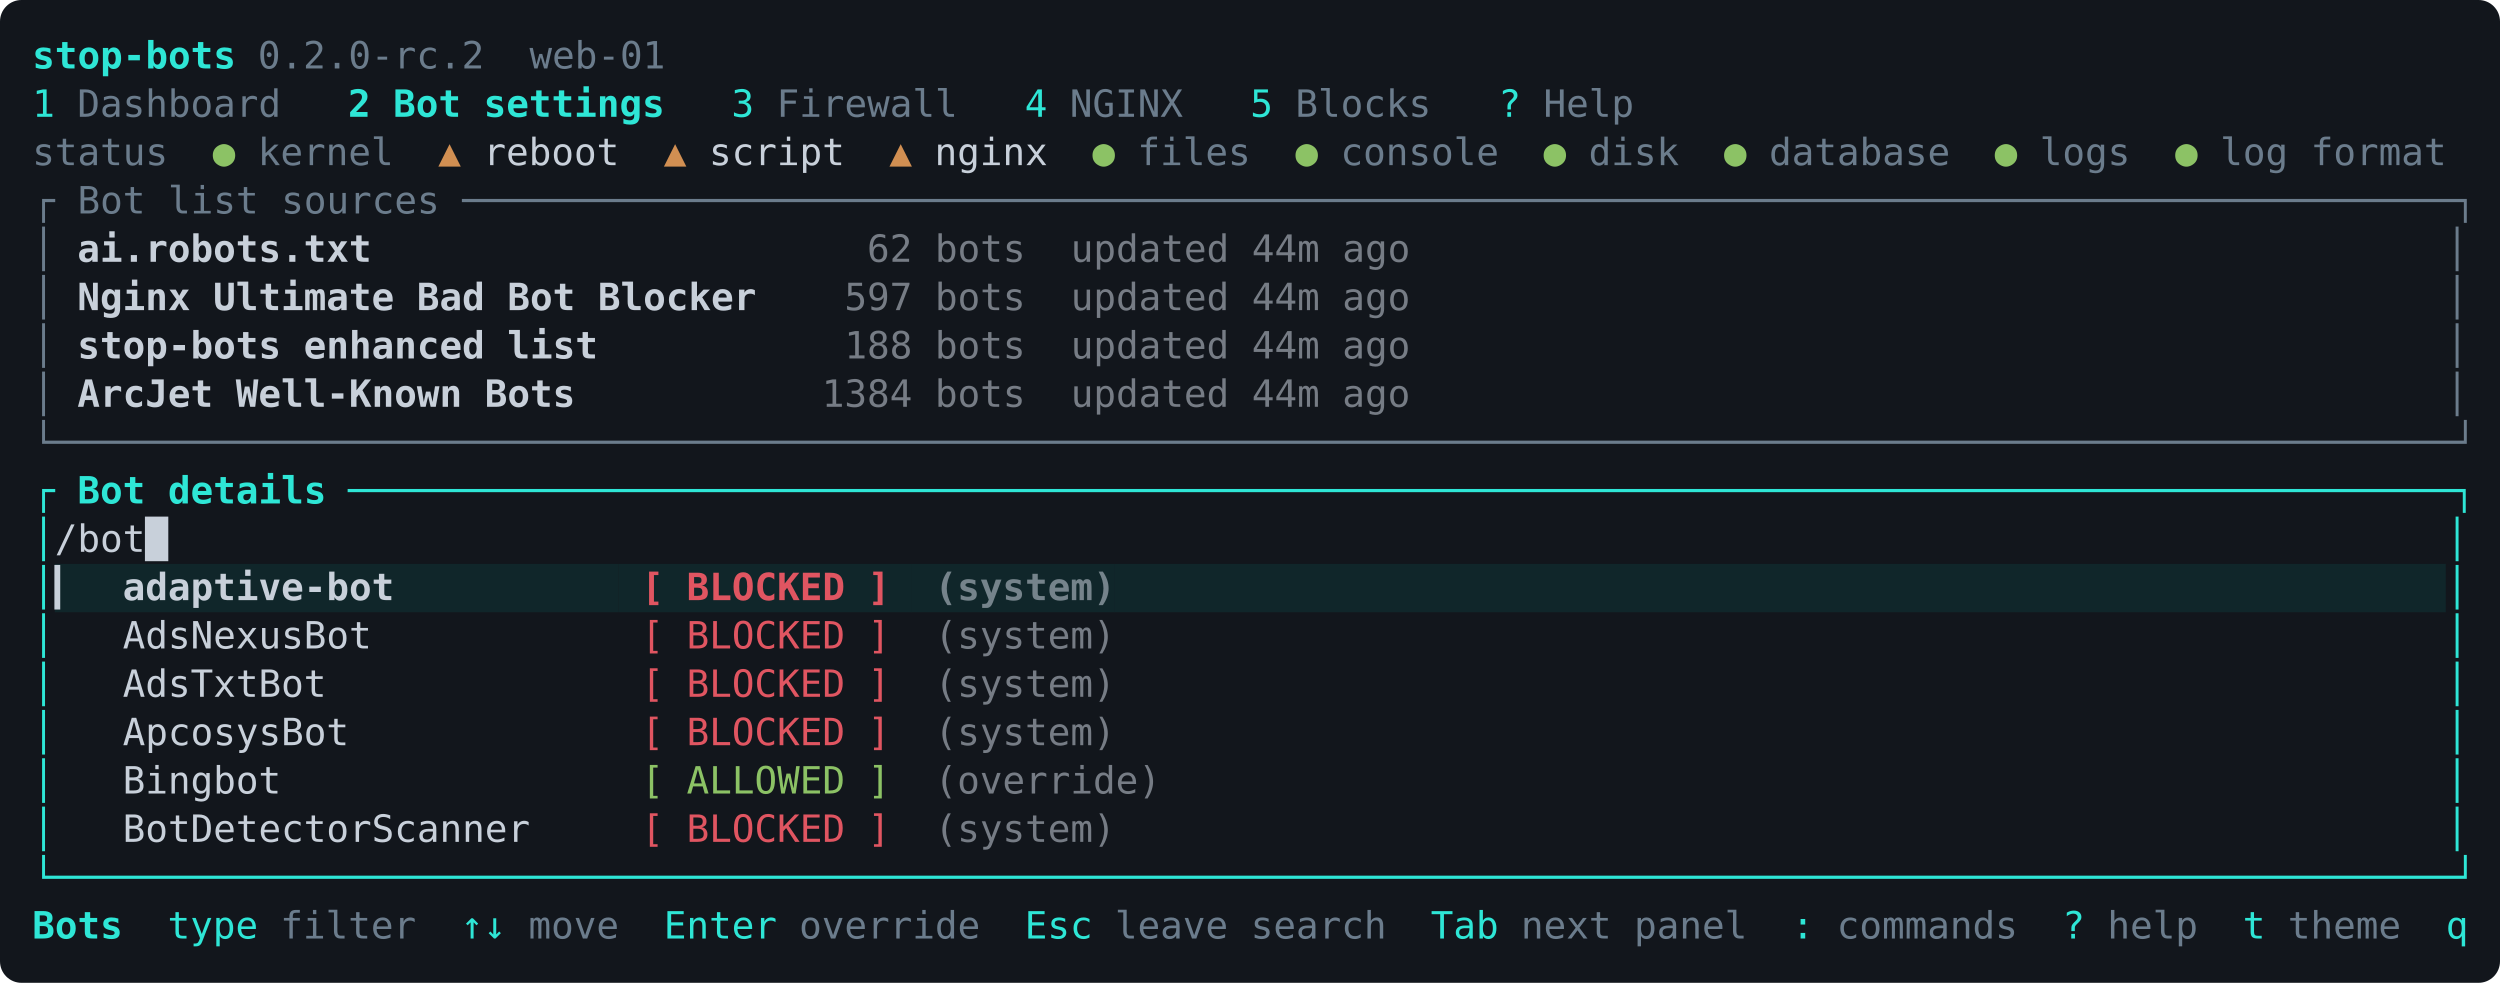
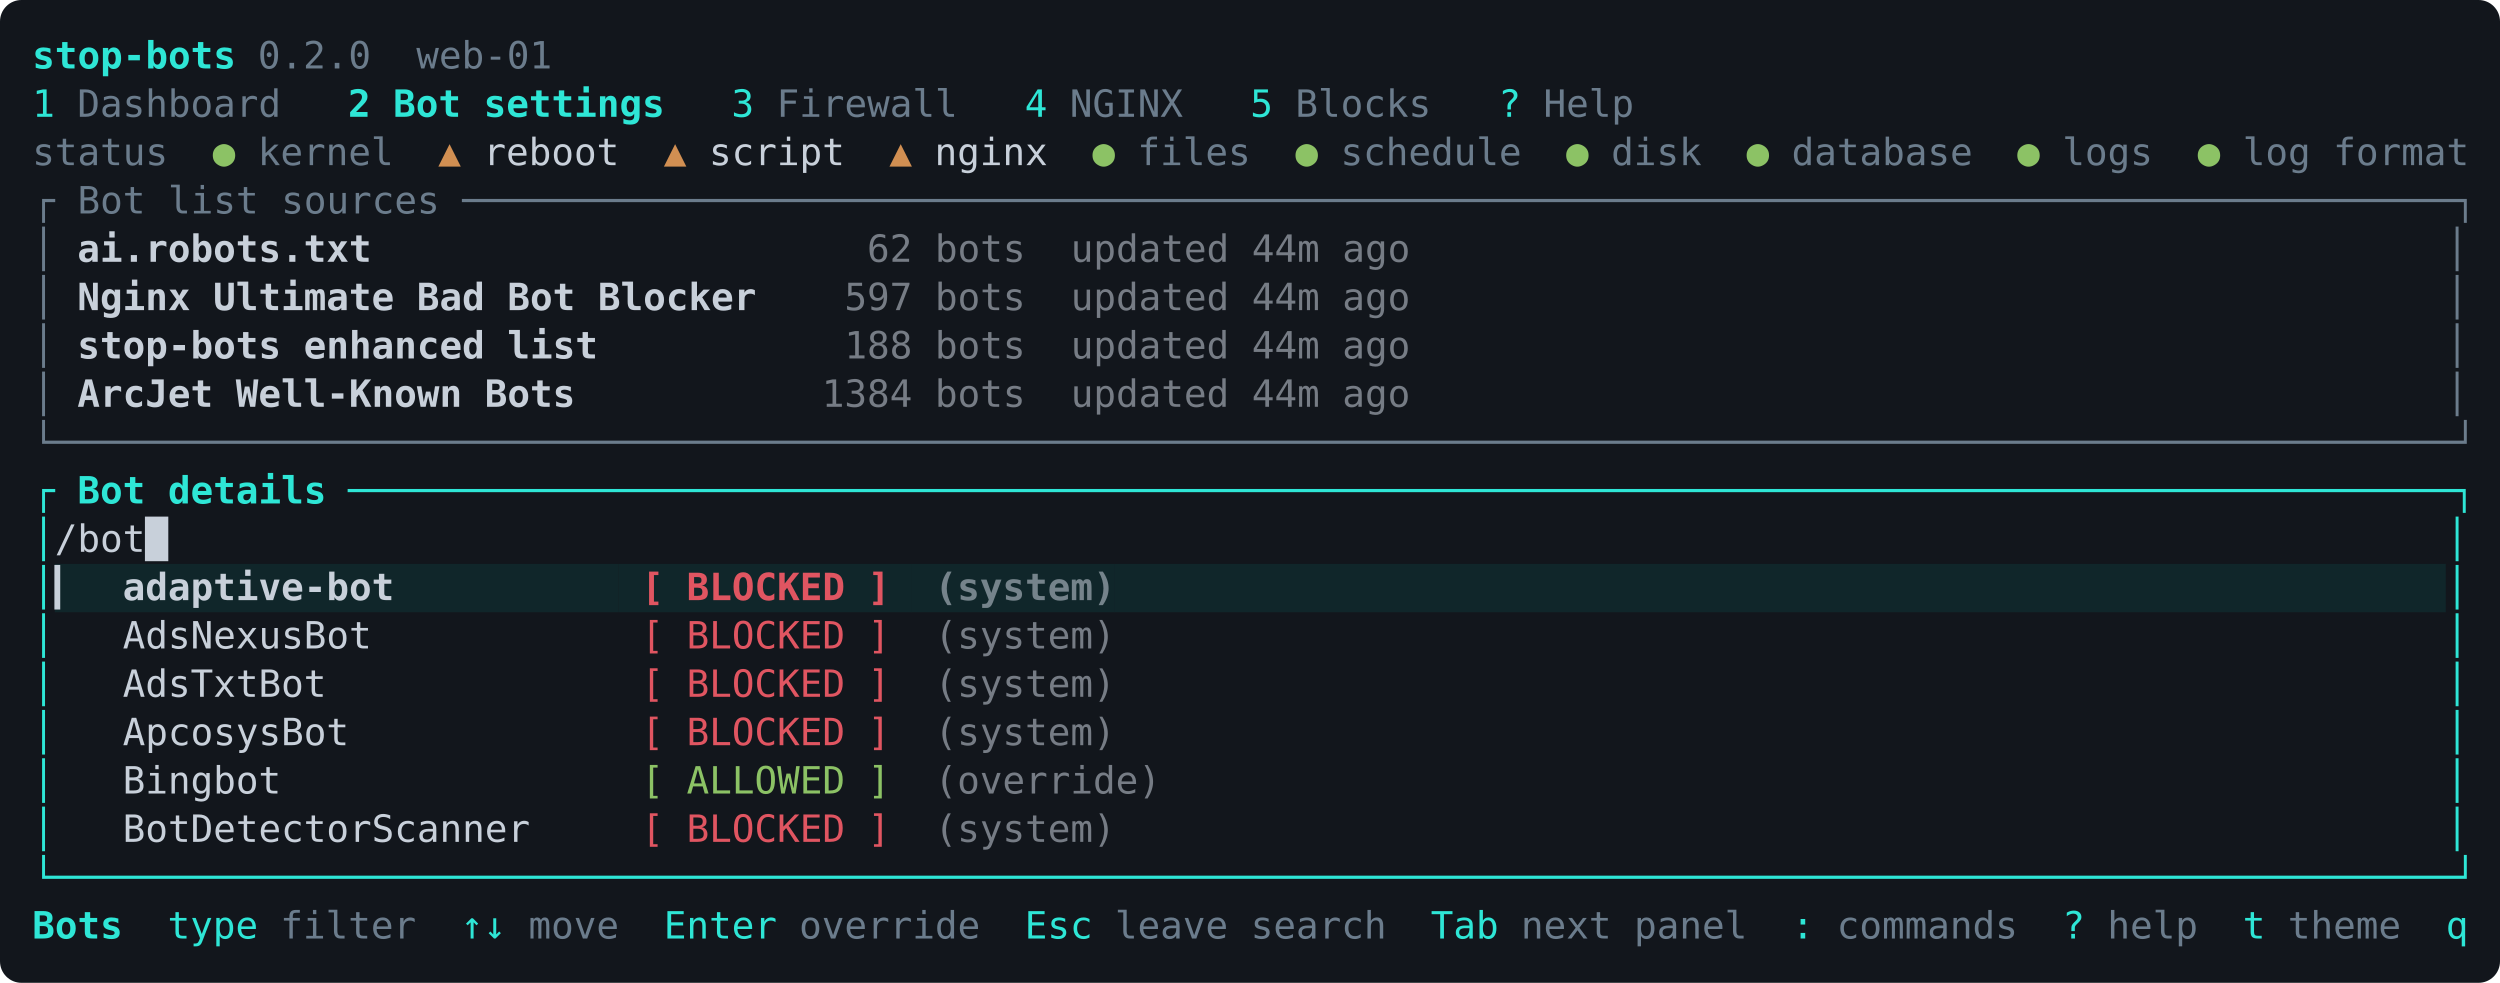
<svg xmlns="http://www.w3.org/2000/svg" viewBox="0 0 931 366" width="931" height="366" font-family="ui-monospace,SFMono-Regular,Menlo,Consolas,'DejaVu Sans Mono',monospace" font-size="14">
  <rect width="100%" height="100%" rx="8" fill="#12161c" />
  <rect x="20.4" y="210.0" width="210.0" height="18.0" fill="#10262a" />
  <rect x="230.4" y="210.0" width="109.2" height="18.0" fill="#10262a" />
  <rect x="339.6" y="210.0" width="75.6" height="18.0" fill="#10262a" />
  <rect x="415.2" y="210.0" width="495.6" height="18.0" fill="#10262a" />
  <text x="12.0" y="25.5" fill="#2ee6d6" textLength="75.6" lengthAdjust="spacingAndGlyphs" xml:space="preserve" font-weight="bold">stop-bots</text>
-   <text x="87.6" y="25.5" fill="#6b7c8c" textLength="159.6" lengthAdjust="spacingAndGlyphs" xml:space="preserve"> 0.2.0-rc.2  web-01</text>
+   <text x="87.6" y="25.5" fill="#6b7c8c" textLength="117.6" lengthAdjust="spacingAndGlyphs" xml:space="preserve"> 0.2.0  web-01</text>
  <text x="12.0" y="43.5" fill="#2ee6d6" textLength="8.4" lengthAdjust="spacingAndGlyphs" xml:space="preserve">1</text>
  <text x="28.8" y="43.5" fill="#6b7c8c" textLength="75.6" lengthAdjust="spacingAndGlyphs" xml:space="preserve">Dashboard</text>
  <text x="129.6" y="43.5" fill="#2ee6d6" textLength="8.4" lengthAdjust="spacingAndGlyphs" xml:space="preserve" font-weight="bold">2</text>
  <text x="146.4" y="43.5" fill="#2ee6d6" textLength="100.8" lengthAdjust="spacingAndGlyphs" xml:space="preserve" font-weight="bold">Bot settings</text>
  <text x="272.4" y="43.5" fill="#2ee6d6" textLength="8.4" lengthAdjust="spacingAndGlyphs" xml:space="preserve">3</text>
  <text x="289.2" y="43.5" fill="#6b7c8c" textLength="67.2" lengthAdjust="spacingAndGlyphs" xml:space="preserve">Firewall</text>
  <text x="381.6" y="43.5" fill="#2ee6d6" textLength="8.4" lengthAdjust="spacingAndGlyphs" xml:space="preserve">4</text>
  <text x="398.4" y="43.5" fill="#6b7c8c" textLength="42.0" lengthAdjust="spacingAndGlyphs" xml:space="preserve">NGINX</text>
  <text x="465.6" y="43.5" fill="#2ee6d6" textLength="8.4" lengthAdjust="spacingAndGlyphs" xml:space="preserve">5</text>
  <text x="482.4" y="43.5" fill="#6b7c8c" textLength="50.4" lengthAdjust="spacingAndGlyphs" xml:space="preserve">Blocks</text>
  <text x="558.0" y="43.5" fill="#2ee6d6" textLength="8.4" lengthAdjust="spacingAndGlyphs" xml:space="preserve">?</text>
  <text x="574.8" y="43.5" fill="#6b7c8c" textLength="33.6" lengthAdjust="spacingAndGlyphs" xml:space="preserve">Help</text>
  <text x="12.0" y="61.5" fill="#6b7c8c" textLength="50.4" lengthAdjust="spacingAndGlyphs" xml:space="preserve">status</text>
  <text x="79.2" y="61.5" fill="#8cc265" textLength="8.4" lengthAdjust="spacingAndGlyphs" xml:space="preserve">●</text>
  <text x="96.0" y="61.5" fill="#6b7c8c" textLength="50.4" lengthAdjust="spacingAndGlyphs" xml:space="preserve">kernel</text>
  <text x="163.2" y="61.5" fill="#d18f52" textLength="8.4" lengthAdjust="spacingAndGlyphs" xml:space="preserve">▲</text>
  <text x="171.6" y="61.5" fill="#c8d0da" textLength="75.6" lengthAdjust="spacingAndGlyphs" xml:space="preserve"> reboot  </text>
  <text x="247.2" y="61.5" fill="#d18f52" textLength="8.4" lengthAdjust="spacingAndGlyphs" xml:space="preserve">▲</text>
  <text x="255.6" y="61.5" fill="#c8d0da" textLength="75.6" lengthAdjust="spacingAndGlyphs" xml:space="preserve"> script  </text>
  <text x="331.2" y="61.5" fill="#d18f52" textLength="8.4" lengthAdjust="spacingAndGlyphs" xml:space="preserve">▲</text>
  <text x="339.6" y="61.5" fill="#c8d0da" textLength="67.2" lengthAdjust="spacingAndGlyphs" xml:space="preserve"> nginx  </text>
  <text x="406.8" y="61.5" fill="#8cc265" textLength="8.4" lengthAdjust="spacingAndGlyphs" xml:space="preserve">●</text>
  <text x="423.6" y="61.5" fill="#6b7c8c" textLength="42.0" lengthAdjust="spacingAndGlyphs" xml:space="preserve">files</text>
  <text x="482.4" y="61.5" fill="#8cc265" textLength="8.4" lengthAdjust="spacingAndGlyphs" xml:space="preserve">●</text>
-   <text x="499.2" y="61.5" fill="#6b7c8c" textLength="58.8" lengthAdjust="spacingAndGlyphs" xml:space="preserve">console</text>
-   <text x="574.8" y="61.5" fill="#8cc265" textLength="8.4" lengthAdjust="spacingAndGlyphs" xml:space="preserve">●</text>
-   <text x="591.6" y="61.5" fill="#6b7c8c" textLength="33.6" lengthAdjust="spacingAndGlyphs" xml:space="preserve">disk</text>
-   <text x="642.0" y="61.5" fill="#8cc265" textLength="8.4" lengthAdjust="spacingAndGlyphs" xml:space="preserve">●</text>
-   <text x="658.8" y="61.5" fill="#6b7c8c" textLength="67.2" lengthAdjust="spacingAndGlyphs" xml:space="preserve">database</text>
-   <text x="742.8" y="61.5" fill="#8cc265" textLength="8.4" lengthAdjust="spacingAndGlyphs" xml:space="preserve">●</text>
-   <text x="759.6" y="61.5" fill="#6b7c8c" textLength="33.6" lengthAdjust="spacingAndGlyphs" xml:space="preserve">logs</text>
-   <text x="810.0" y="61.5" fill="#8cc265" textLength="8.4" lengthAdjust="spacingAndGlyphs" xml:space="preserve">●</text>
-   <text x="826.8" y="61.5" fill="#6b7c8c" textLength="84.0" lengthAdjust="spacingAndGlyphs" xml:space="preserve">log format</text>
+   <text x="499.2" y="61.5" fill="#6b7c8c" textLength="67.2" lengthAdjust="spacingAndGlyphs" xml:space="preserve">schedule</text>
+   <text x="583.2" y="61.5" fill="#8cc265" textLength="8.4" lengthAdjust="spacingAndGlyphs" xml:space="preserve">●</text>
+   <text x="600.0" y="61.5" fill="#6b7c8c" textLength="33.6" lengthAdjust="spacingAndGlyphs" xml:space="preserve">disk</text>
+   <text x="650.4" y="61.5" fill="#8cc265" textLength="8.4" lengthAdjust="spacingAndGlyphs" xml:space="preserve">●</text>
+   <text x="667.2" y="61.5" fill="#6b7c8c" textLength="67.2" lengthAdjust="spacingAndGlyphs" xml:space="preserve">database</text>
+   <text x="751.2" y="61.5" fill="#8cc265" textLength="8.4" lengthAdjust="spacingAndGlyphs" xml:space="preserve">●</text>
+   <text x="768.0" y="61.5" fill="#6b7c8c" textLength="33.6" lengthAdjust="spacingAndGlyphs" xml:space="preserve">logs</text>
+   <text x="818.4" y="61.5" fill="#8cc265" textLength="8.4" lengthAdjust="spacingAndGlyphs" xml:space="preserve">●</text>
+   <text x="835.2" y="61.5" fill="#6b7c8c" textLength="84.0" lengthAdjust="spacingAndGlyphs" xml:space="preserve">log format</text>
  <text x="12.0" y="79.5" fill="#6b7c8c" textLength="907.2" lengthAdjust="spacingAndGlyphs" xml:space="preserve">┌ Bot list sources ────────────────────────────────────────────────────────────────────────────────────────┐</text>
  <text x="12.0" y="97.5" fill="#6b7c8c" textLength="8.4" lengthAdjust="spacingAndGlyphs" xml:space="preserve">│</text>
  <text x="28.8" y="97.5" fill="#c8d0da" textLength="268.8" lengthAdjust="spacingAndGlyphs" xml:space="preserve" font-weight="bold">ai.robots.txt                   </text>
  <text x="297.6" y="97.5" fill="#c8d0da" textLength="226.8" lengthAdjust="spacingAndGlyphs" xml:space="preserve" opacity="0.55">   62 bots  updated 44m ago</text>
  <text x="910.8" y="97.5" fill="#6b7c8c" textLength="8.4" lengthAdjust="spacingAndGlyphs" xml:space="preserve">│</text>
  <text x="12.0" y="115.5" fill="#6b7c8c" textLength="8.4" lengthAdjust="spacingAndGlyphs" xml:space="preserve">│</text>
  <text x="28.8" y="115.5" fill="#c8d0da" textLength="268.8" lengthAdjust="spacingAndGlyphs" xml:space="preserve" font-weight="bold">Nginx Ultimate Bad Bot Blocker  </text>
  <text x="297.6" y="115.5" fill="#c8d0da" textLength="226.8" lengthAdjust="spacingAndGlyphs" xml:space="preserve" opacity="0.55">  597 bots  updated 44m ago</text>
  <text x="910.8" y="115.5" fill="#6b7c8c" textLength="8.4" lengthAdjust="spacingAndGlyphs" xml:space="preserve">│</text>
  <text x="12.0" y="133.5" fill="#6b7c8c" textLength="8.4" lengthAdjust="spacingAndGlyphs" xml:space="preserve">│</text>
  <text x="28.8" y="133.5" fill="#c8d0da" textLength="268.8" lengthAdjust="spacingAndGlyphs" xml:space="preserve" font-weight="bold">stop-bots enhanced list         </text>
  <text x="297.6" y="133.5" fill="#c8d0da" textLength="226.8" lengthAdjust="spacingAndGlyphs" xml:space="preserve" opacity="0.55">  188 bots  updated 44m ago</text>
  <text x="910.8" y="133.5" fill="#6b7c8c" textLength="8.4" lengthAdjust="spacingAndGlyphs" xml:space="preserve">│</text>
  <text x="12.0" y="151.5" fill="#6b7c8c" textLength="8.4" lengthAdjust="spacingAndGlyphs" xml:space="preserve">│</text>
  <text x="28.8" y="151.5" fill="#c8d0da" textLength="268.8" lengthAdjust="spacingAndGlyphs" xml:space="preserve" font-weight="bold">ArcJet Well-Known Bots          </text>
  <text x="297.6" y="151.5" fill="#c8d0da" textLength="226.8" lengthAdjust="spacingAndGlyphs" xml:space="preserve" opacity="0.55"> 1384 bots  updated 44m ago</text>
  <text x="910.8" y="151.5" fill="#6b7c8c" textLength="8.4" lengthAdjust="spacingAndGlyphs" xml:space="preserve">│</text>
  <text x="12.0" y="169.5" fill="#6b7c8c" textLength="907.2" lengthAdjust="spacingAndGlyphs" xml:space="preserve">└──────────────────────────────────────────────────────────────────────────────────────────────────────────┘</text>
  <text x="12.0" y="187.5" fill="#2ee6d6" textLength="8.4" lengthAdjust="spacingAndGlyphs" xml:space="preserve">┌</text>
  <text x="20.4" y="187.5" fill="#2ee6d6" textLength="109.2" lengthAdjust="spacingAndGlyphs" xml:space="preserve" font-weight="bold"> Bot details </text>
  <text x="129.6" y="187.5" fill="#2ee6d6" textLength="789.6" lengthAdjust="spacingAndGlyphs" xml:space="preserve">─────────────────────────────────────────────────────────────────────────────────────────────┐</text>
  <text x="12.0" y="205.5" fill="#2ee6d6" textLength="8.4" lengthAdjust="spacingAndGlyphs" xml:space="preserve">│</text>
  <text x="20.4" y="205.5" fill="#c8d0da" textLength="890.4" lengthAdjust="spacingAndGlyphs" xml:space="preserve">/bot█                                                                                                     </text>
  <text x="910.8" y="205.5" fill="#2ee6d6" textLength="8.4" lengthAdjust="spacingAndGlyphs" xml:space="preserve">│</text>
  <text x="12.0" y="223.5" fill="#2ee6d6" textLength="8.4" lengthAdjust="spacingAndGlyphs" xml:space="preserve">│</text>
  <text x="20.4" y="223.5" fill="#c8d0da" textLength="210.0" lengthAdjust="spacingAndGlyphs" xml:space="preserve" font-weight="bold">▎  adaptive-bot          </text>
  <text x="230.4" y="223.5" fill="#e05561" textLength="109.2" lengthAdjust="spacingAndGlyphs" xml:space="preserve" font-weight="bold"> [ BLOCKED ] </text>
  <text x="339.6" y="223.5" fill="#c8d0da" textLength="75.6" lengthAdjust="spacingAndGlyphs" xml:space="preserve" font-weight="bold" opacity="0.55"> (system)</text>
  <text x="910.8" y="223.5" fill="#2ee6d6" textLength="8.4" lengthAdjust="spacingAndGlyphs" xml:space="preserve">│</text>
  <text x="12.0" y="241.5" fill="#2ee6d6" textLength="8.4" lengthAdjust="spacingAndGlyphs" xml:space="preserve">│</text>
  <text x="20.4" y="241.5" fill="#c8d0da" textLength="210.0" lengthAdjust="spacingAndGlyphs" xml:space="preserve">   AdsNexusBot           </text>
  <text x="230.4" y="241.5" fill="#e05561" textLength="109.2" lengthAdjust="spacingAndGlyphs" xml:space="preserve"> [ BLOCKED ] </text>
  <text x="339.6" y="241.5" fill="#c8d0da" textLength="75.6" lengthAdjust="spacingAndGlyphs" xml:space="preserve" opacity="0.55"> (system)</text>
  <text x="910.8" y="241.5" fill="#2ee6d6" textLength="8.4" lengthAdjust="spacingAndGlyphs" xml:space="preserve">│</text>
  <text x="12.0" y="259.5" fill="#2ee6d6" textLength="8.4" lengthAdjust="spacingAndGlyphs" xml:space="preserve">│</text>
  <text x="20.4" y="259.5" fill="#c8d0da" textLength="210.0" lengthAdjust="spacingAndGlyphs" xml:space="preserve">   AdsTxtBot             </text>
  <text x="230.4" y="259.5" fill="#e05561" textLength="109.2" lengthAdjust="spacingAndGlyphs" xml:space="preserve"> [ BLOCKED ] </text>
  <text x="339.6" y="259.5" fill="#c8d0da" textLength="75.6" lengthAdjust="spacingAndGlyphs" xml:space="preserve" opacity="0.55"> (system)</text>
  <text x="910.8" y="259.5" fill="#2ee6d6" textLength="8.4" lengthAdjust="spacingAndGlyphs" xml:space="preserve">│</text>
  <text x="12.0" y="277.5" fill="#2ee6d6" textLength="8.4" lengthAdjust="spacingAndGlyphs" xml:space="preserve">│</text>
  <text x="20.4" y="277.5" fill="#c8d0da" textLength="210.0" lengthAdjust="spacingAndGlyphs" xml:space="preserve">   ApcosysBot            </text>
  <text x="230.4" y="277.5" fill="#e05561" textLength="109.2" lengthAdjust="spacingAndGlyphs" xml:space="preserve"> [ BLOCKED ] </text>
  <text x="339.6" y="277.5" fill="#c8d0da" textLength="75.6" lengthAdjust="spacingAndGlyphs" xml:space="preserve" opacity="0.55"> (system)</text>
  <text x="910.8" y="277.5" fill="#2ee6d6" textLength="8.4" lengthAdjust="spacingAndGlyphs" xml:space="preserve">│</text>
  <text x="12.0" y="295.5" fill="#2ee6d6" textLength="8.4" lengthAdjust="spacingAndGlyphs" xml:space="preserve">│</text>
  <text x="20.4" y="295.5" fill="#c8d0da" textLength="210.0" lengthAdjust="spacingAndGlyphs" xml:space="preserve">   Bingbot               </text>
  <text x="230.4" y="295.5" fill="#8cc265" textLength="109.2" lengthAdjust="spacingAndGlyphs" xml:space="preserve"> [ ALLOWED ] </text>
  <text x="339.6" y="295.5" fill="#c8d0da" textLength="92.4" lengthAdjust="spacingAndGlyphs" xml:space="preserve" opacity="0.55"> (override)</text>
  <text x="910.8" y="295.5" fill="#2ee6d6" textLength="8.4" lengthAdjust="spacingAndGlyphs" xml:space="preserve">│</text>
  <text x="12.0" y="313.5" fill="#2ee6d6" textLength="8.4" lengthAdjust="spacingAndGlyphs" xml:space="preserve">│</text>
  <text x="20.4" y="313.5" fill="#c8d0da" textLength="210.0" lengthAdjust="spacingAndGlyphs" xml:space="preserve">   BotDetectorScanner    </text>
  <text x="230.4" y="313.5" fill="#e05561" textLength="109.2" lengthAdjust="spacingAndGlyphs" xml:space="preserve"> [ BLOCKED ] </text>
  <text x="339.6" y="313.5" fill="#c8d0da" textLength="75.6" lengthAdjust="spacingAndGlyphs" xml:space="preserve" opacity="0.55"> (system)</text>
  <text x="910.8" y="313.5" fill="#2ee6d6" textLength="8.4" lengthAdjust="spacingAndGlyphs" xml:space="preserve">│</text>
  <text x="12.0" y="331.5" fill="#2ee6d6" textLength="907.2" lengthAdjust="spacingAndGlyphs" xml:space="preserve">└──────────────────────────────────────────────────────────────────────────────────────────────────────────┘</text>
  <text x="12.0" y="349.5" fill="#2ee6d6" textLength="33.6" lengthAdjust="spacingAndGlyphs" xml:space="preserve" font-weight="bold">Bots</text>
  <text x="62.4" y="349.5" fill="#2ee6d6" textLength="33.6" lengthAdjust="spacingAndGlyphs" xml:space="preserve">type</text>
  <text x="104.4" y="349.5" fill="#6b7c8c" textLength="50.4" lengthAdjust="spacingAndGlyphs" xml:space="preserve">filter</text>
  <text x="171.6" y="349.5" fill="#2ee6d6" textLength="16.8" lengthAdjust="spacingAndGlyphs" xml:space="preserve">↑↓</text>
  <text x="196.8" y="349.5" fill="#6b7c8c" textLength="33.6" lengthAdjust="spacingAndGlyphs" xml:space="preserve">move</text>
  <text x="247.2" y="349.5" fill="#2ee6d6" textLength="42.0" lengthAdjust="spacingAndGlyphs" xml:space="preserve">Enter</text>
  <text x="297.6" y="349.5" fill="#6b7c8c" textLength="67.2" lengthAdjust="spacingAndGlyphs" xml:space="preserve">override</text>
  <text x="381.6" y="349.5" fill="#2ee6d6" textLength="25.2" lengthAdjust="spacingAndGlyphs" xml:space="preserve">Esc</text>
  <text x="415.2" y="349.5" fill="#6b7c8c" textLength="100.8" lengthAdjust="spacingAndGlyphs" xml:space="preserve">leave search</text>
  <text x="532.8" y="349.5" fill="#2ee6d6" textLength="25.2" lengthAdjust="spacingAndGlyphs" xml:space="preserve">Tab</text>
  <text x="566.4" y="349.5" fill="#6b7c8c" textLength="84.0" lengthAdjust="spacingAndGlyphs" xml:space="preserve">next panel</text>
  <text x="667.2" y="349.5" fill="#2ee6d6" textLength="8.4" lengthAdjust="spacingAndGlyphs" xml:space="preserve">:</text>
  <text x="684.0" y="349.5" fill="#6b7c8c" textLength="67.2" lengthAdjust="spacingAndGlyphs" xml:space="preserve">commands</text>
  <text x="768.0" y="349.5" fill="#2ee6d6" textLength="8.4" lengthAdjust="spacingAndGlyphs" xml:space="preserve">?</text>
  <text x="784.8" y="349.5" fill="#6b7c8c" textLength="33.6" lengthAdjust="spacingAndGlyphs" xml:space="preserve">help</text>
  <text x="835.2" y="349.5" fill="#2ee6d6" textLength="8.4" lengthAdjust="spacingAndGlyphs" xml:space="preserve">t</text>
  <text x="852.0" y="349.5" fill="#6b7c8c" textLength="42.0" lengthAdjust="spacingAndGlyphs" xml:space="preserve">theme</text>
  <text x="910.8" y="349.5" fill="#2ee6d6" textLength="8.4" lengthAdjust="spacingAndGlyphs" xml:space="preserve">q</text>
</svg>
